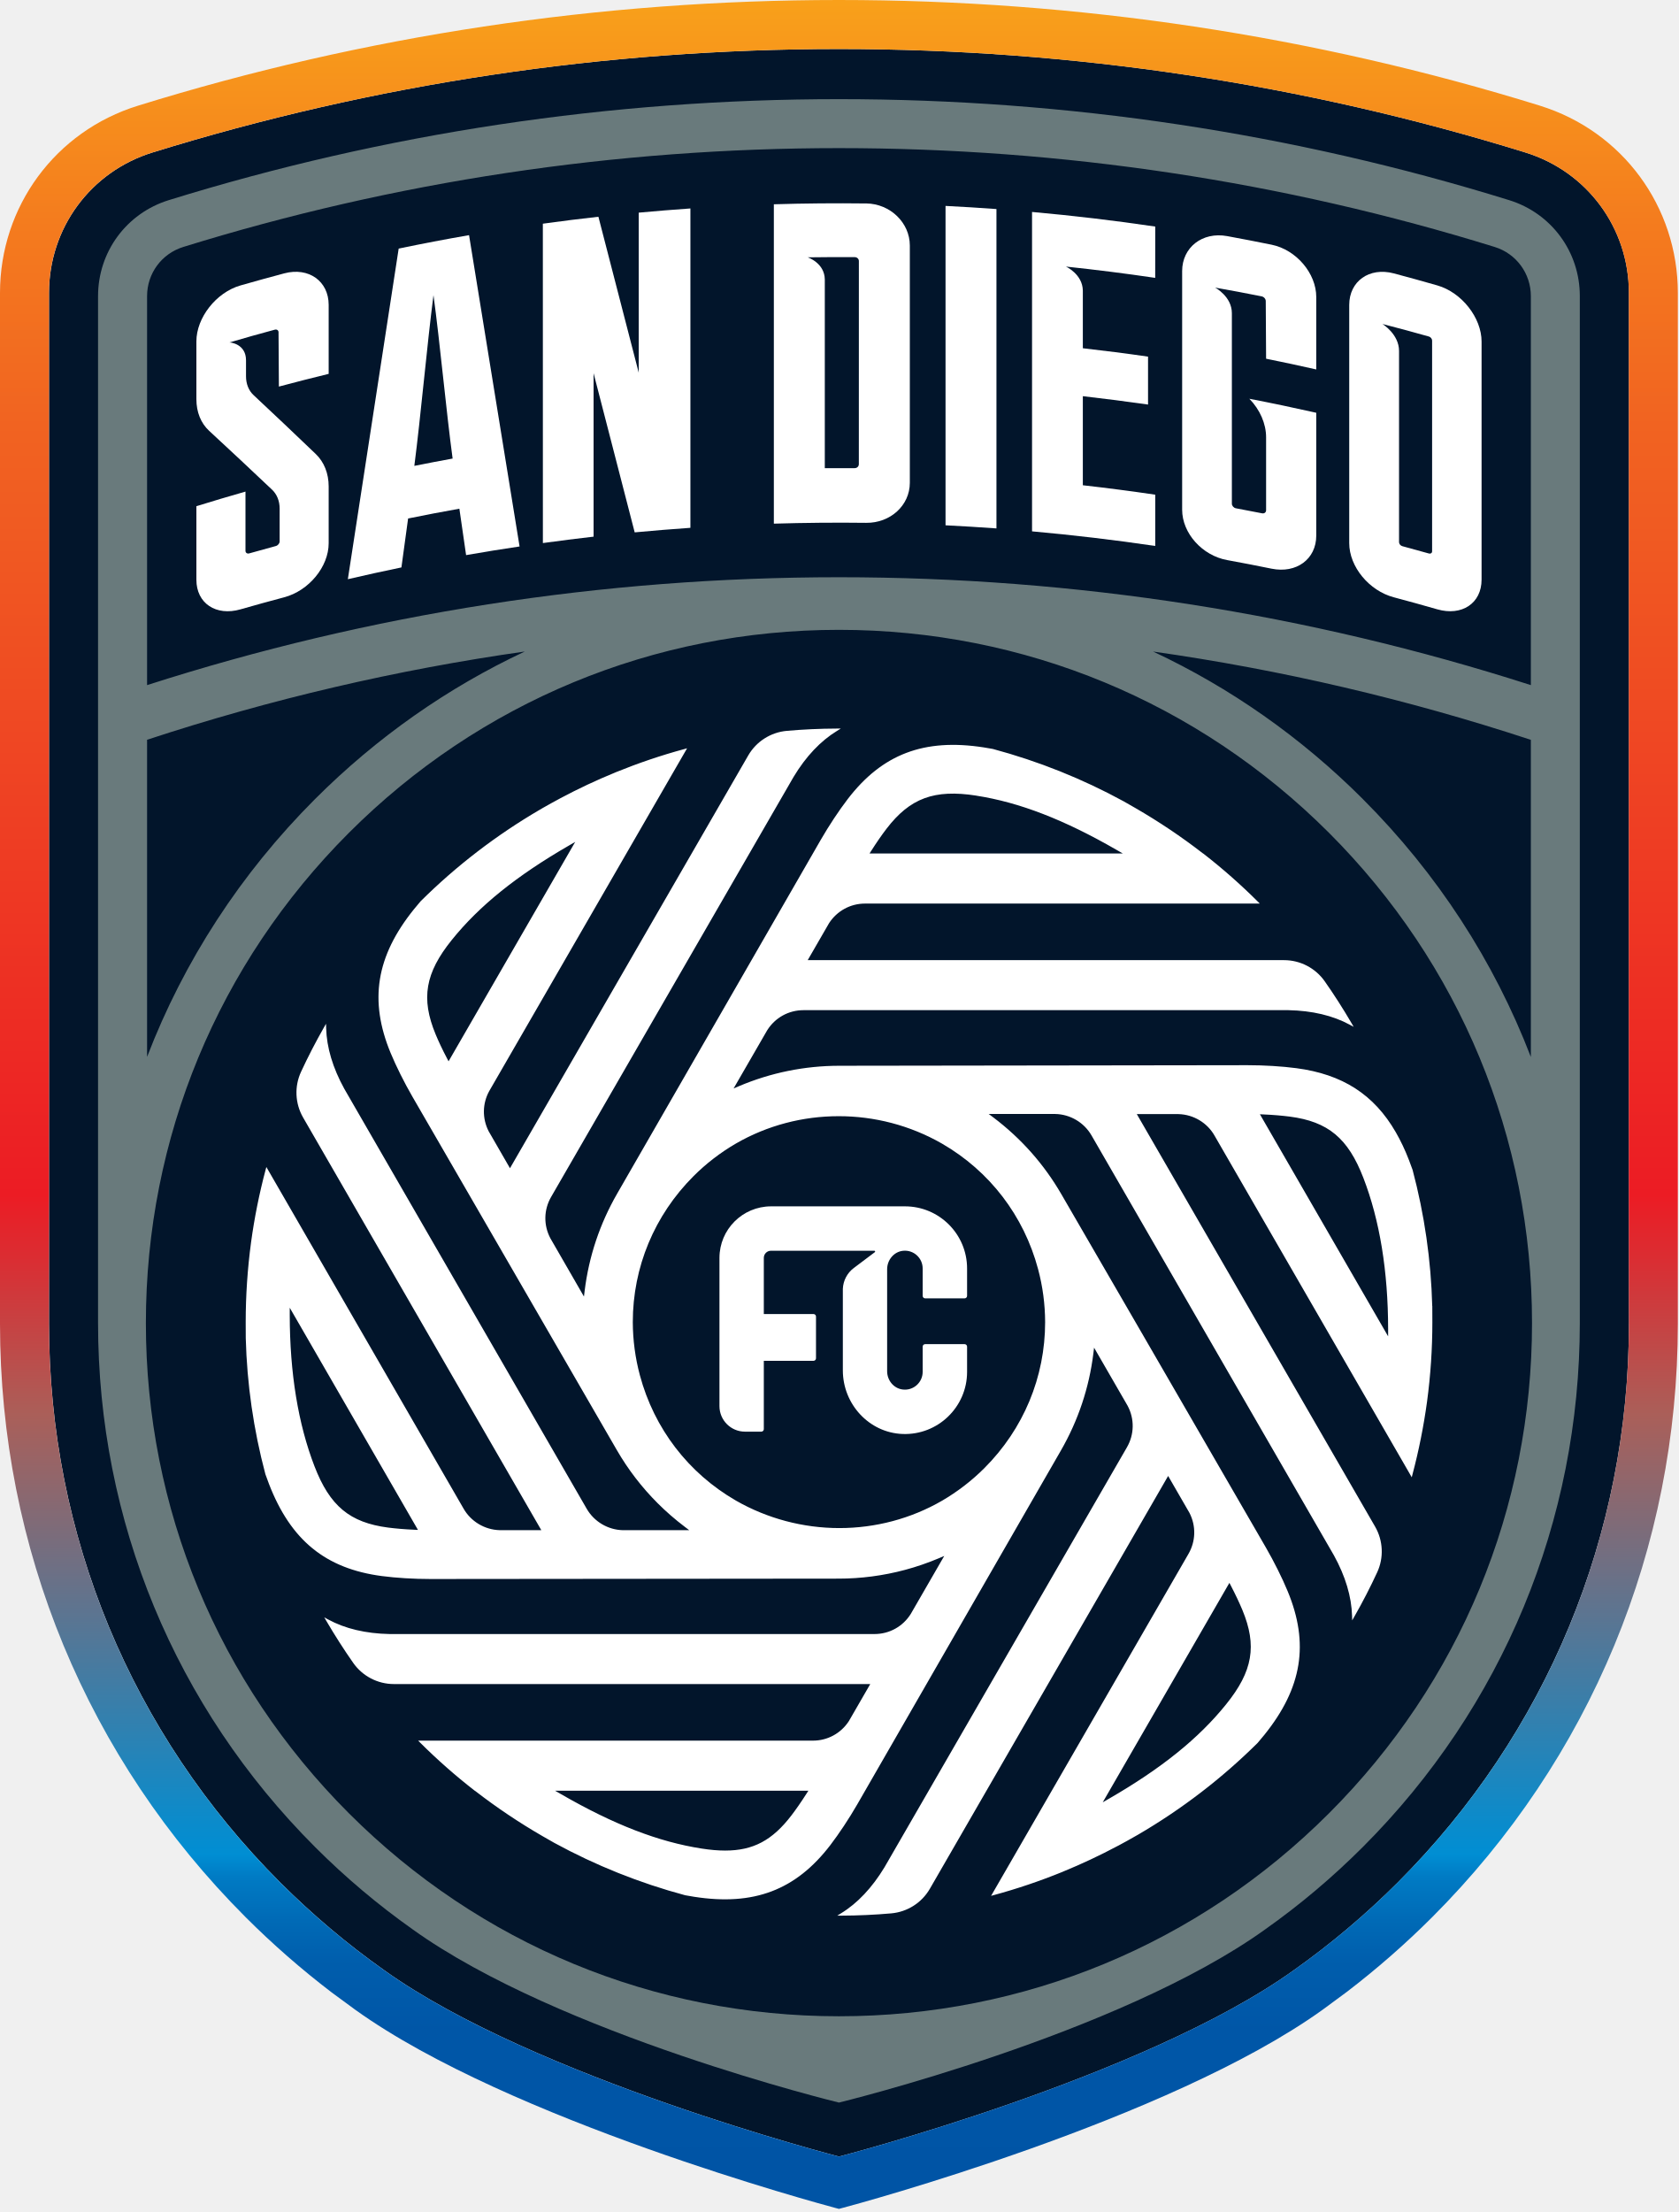
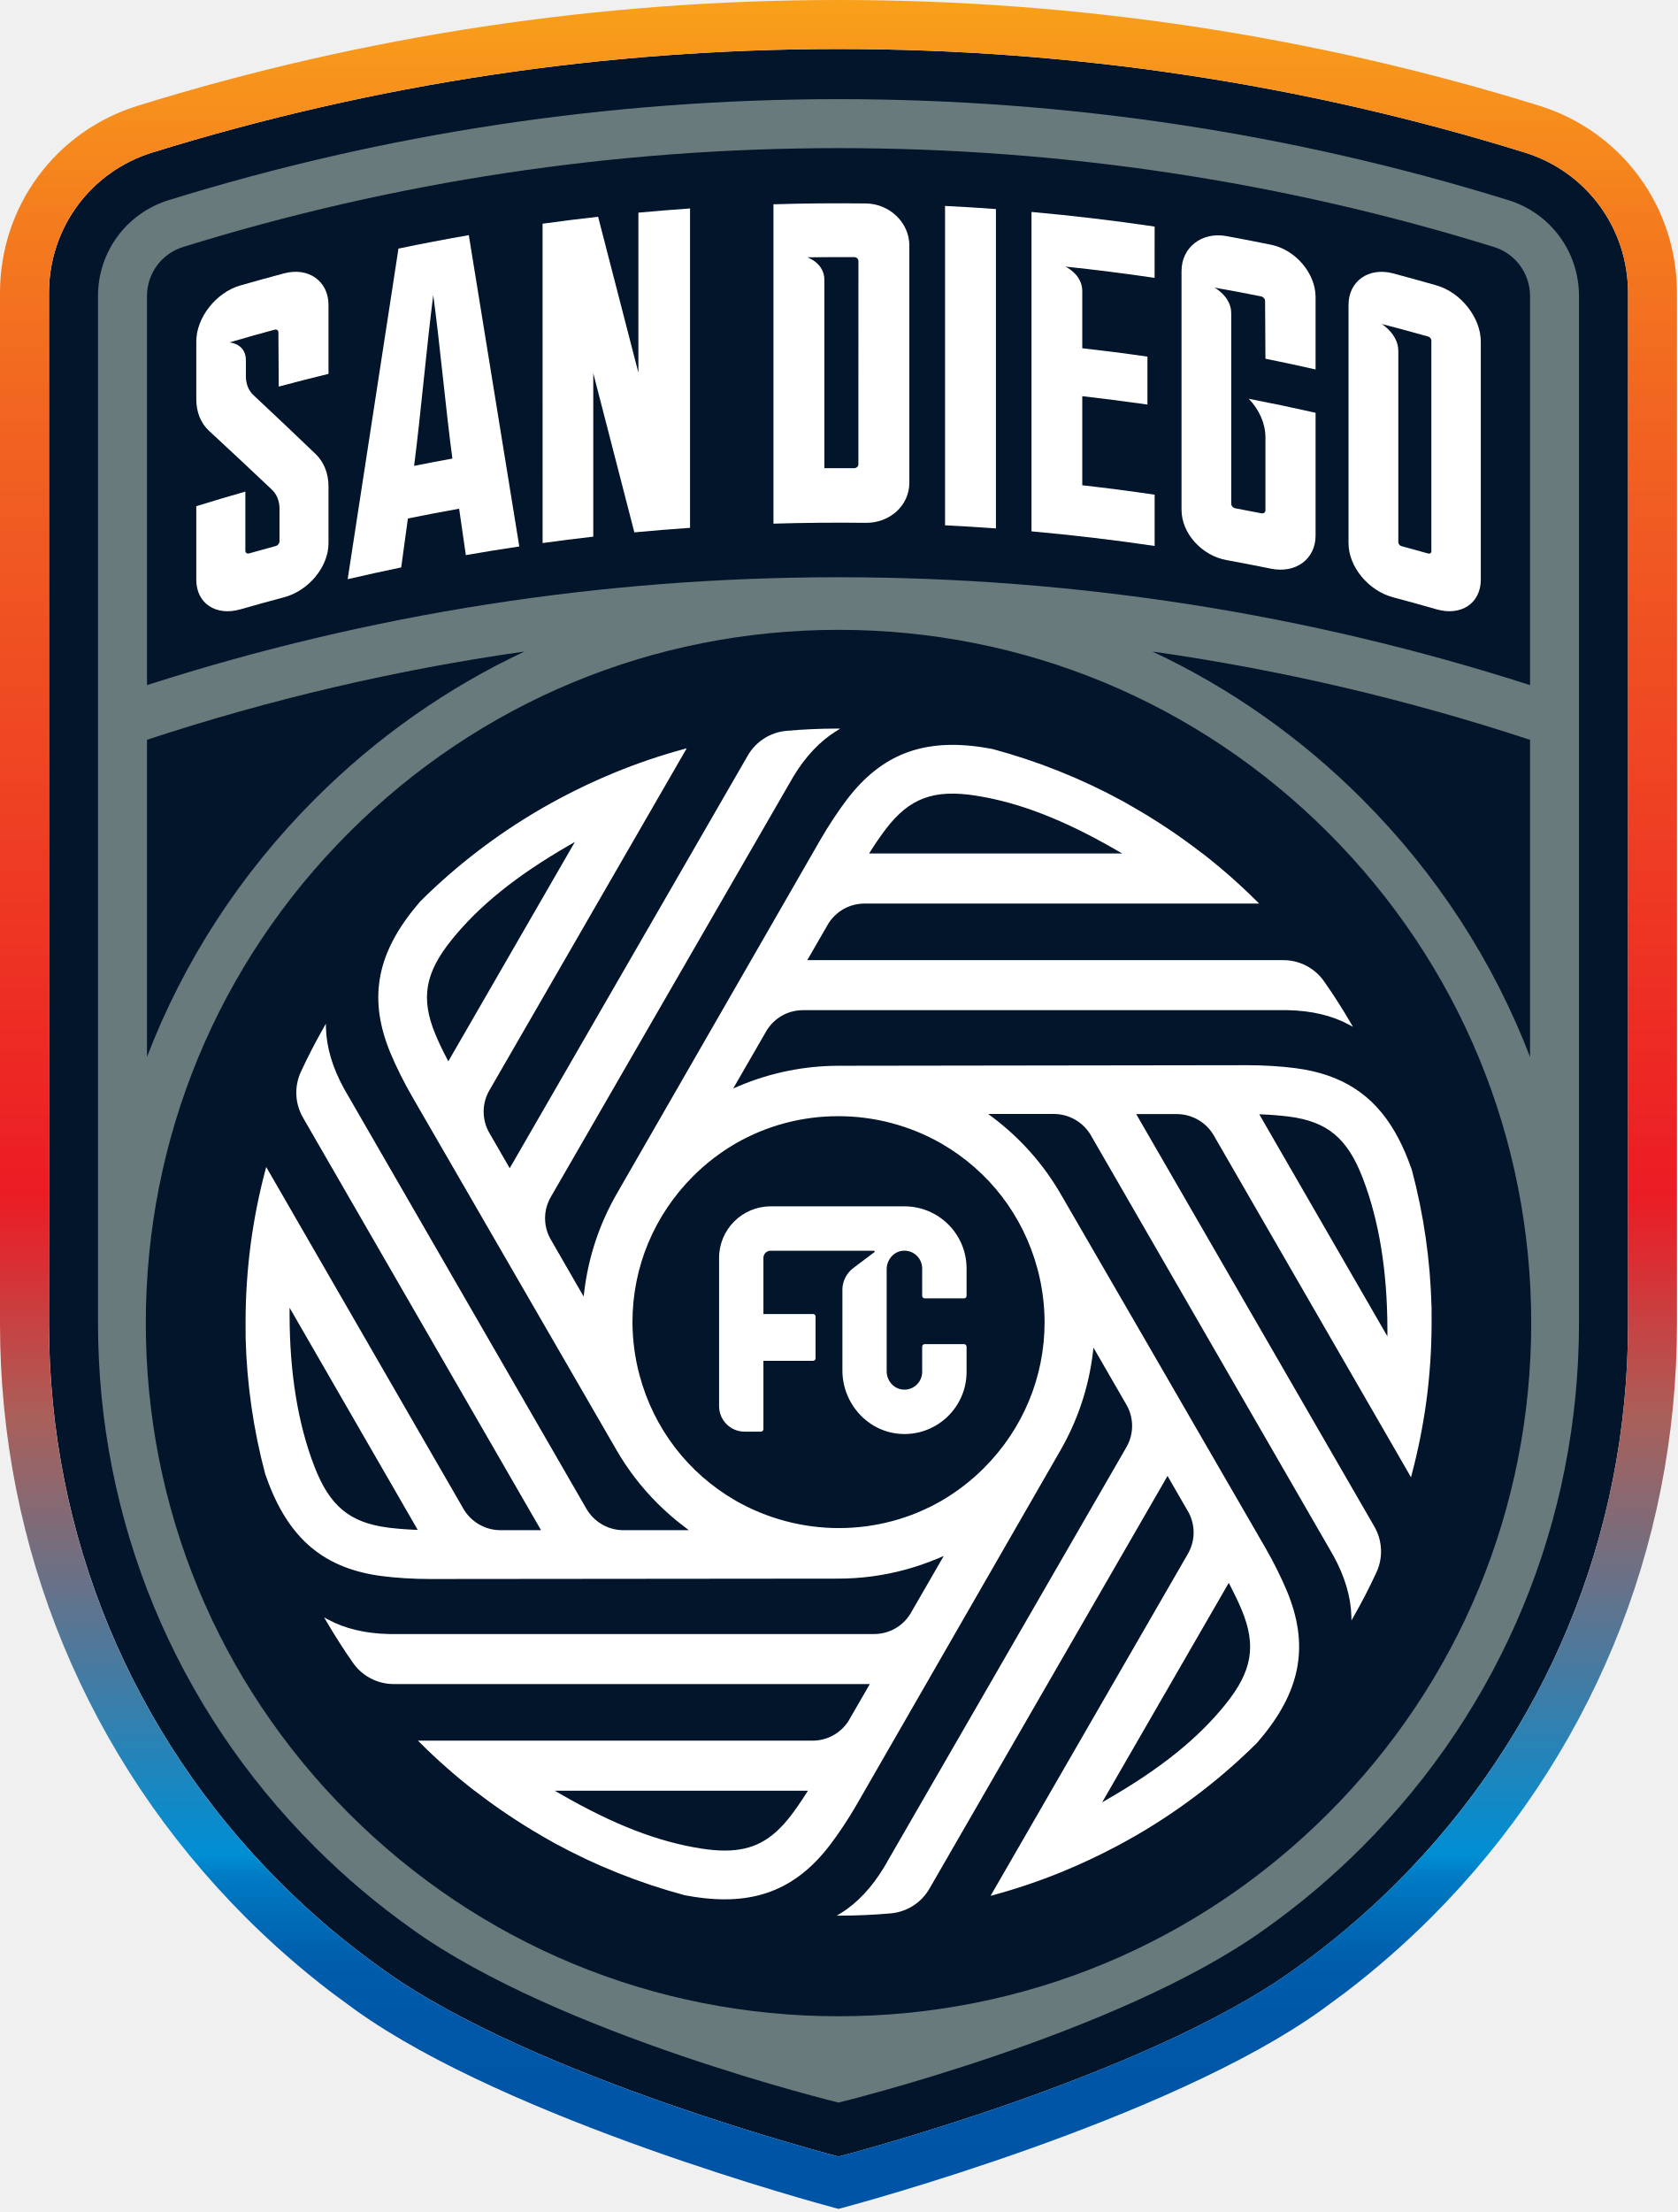
- <svg xmlns="http://www.w3.org/2000/svg" width="532" height="701" viewBox="0 0 532 701" fill="none">
-   <path d="M516.32 419.56V92.84C516.32 72.29 503.14 54.41 483.53 48.33C413.32 26.57 340.11 15.53 265.93 15.53C191.75 15.53 118.54 26.56 48.33 48.33C28.71 54.4 15.54 72.3 15.54 92.84V419.56C15.54 486.44 41.58 549.33 88.88 596.62C99.05 606.79 110.09 616.11 121.74 624.34C169.3 658.46 265.94 683.43 265.94 683.43C265.94 683.43 362.58 658.46 410.14 624.34C421.78 616.11 432.84 606.77 443 596.62C490.27 549.33 516.32 486.45 516.32 419.56Z" fill="#02152B" />
-   <path d="M488.13 33.49C416.44 11.27 341.68 0 265.93 0C190.18 0 115.42 11.27 43.72 33.5C17.57 41.59 0 65.44 0 92.84V419.56C0 490.59 27.66 557.37 77.89 607.6C86.37 616.08 95.49 624.05 105.06 631.36C105.06 631.36 111.66 636.24 112.44 636.79L112.67 636.95C161.35 671.87 260.48 698.56 264.68 699.68L265.92 700.01L267.16 699.68C271.36 698.57 370.5 671.88 419.18 636.94L419.39 636.79C420.14 636.25 426.77 631.36 426.82 631.31C436.33 624.05 445.45 616.07 453.94 607.59C504.17 557.36 531.83 490.58 531.83 419.55V92.84C531.83 65.45 514.26 41.59 488.1 33.49H488.13ZM516.32 419.56C516.32 486.45 490.28 549.33 442.98 596.62C432.82 606.78 421.77 616.1 410.12 624.34C362.56 658.46 265.92 683.43 265.92 683.43C265.92 683.43 169.28 658.46 121.72 624.34C110.08 616.11 99.03 606.79 88.86 596.62C41.57 549.33 15.52 486.45 15.52 419.56V92.84C15.52 72.29 28.7 54.41 48.31 48.33C118.52 26.57 191.73 15.53 265.91 15.53C340.09 15.53 413.3 26.56 483.51 48.33C503.13 54.4 516.3 72.3 516.3 92.84V419.56H516.32Z" fill="url(#paint0_linear_15_738)" />
-   <path d="M478.36 63.43C409.83 42.18 338.36 31.42 265.92 31.42C193.48 31.42 122.02 42.19 53.49 63.43C40.09 67.58 31.08 79.81 31.08 93.85V419.28C31.08 482.01 55.51 540.98 99.87 585.34C109.52 594.99 119.86 603.7 130.79 611.42H130.78C177.35 644.83 265.92 666.32 265.92 666.32C265.92 666.32 354.49 644.82 401.06 611.42H401.05C411.98 603.7 422.32 594.99 431.97 585.34C476.32 540.98 500.76 482 500.76 419.28V93.85C500.77 79.81 491.77 67.58 478.36 63.43ZM58.1 78.26C125.14 57.48 195.07 46.94 265.93 46.94C336.79 46.94 406.72 57.48 473.76 78.26C480.62 80.38 485.24 86.66 485.24 93.84V217.12C414.6 194.43 340.87 182.93 265.93 182.93C190.99 182.93 117.26 194.43 46.62 217.12V93.84C46.62 86.65 51.23 80.39 58.1 78.26ZM46.62 234.44C85.66 221.59 125.68 212.25 166.35 206.47C141.96 217.9 119.48 233.61 99.87 253.22C76.23 276.86 58.25 304.65 46.62 334.94V234.43V234.44ZM421.27 574.63C379.77 616.13 324.61 638.97 265.92 638.97C207.23 638.97 152.07 616.11 110.58 574.63C69.09 533.14 46.24 477.97 46.24 419.29C46.24 360.61 69.1 305.44 110.58 263.94C152.07 222.45 207.24 199.6 265.92 199.6C324.6 199.6 379.77 222.46 421.27 263.94C462.76 305.44 485.61 360.6 485.61 419.29C485.61 477.98 462.77 533.14 421.27 574.63ZM431.99 253.23C412.37 233.61 389.9 217.91 365.5 206.48C406.17 212.26 446.19 221.61 485.24 234.46V334.96C473.6 304.66 455.62 276.87 431.99 253.24" fill="#697A7C" />
-   <path d="M88.29 105.32C88.33 111.41 88.36 116.43 88.4 122.51C93.65 121.1 98.92 119.77 104.18 118.48V96.6C104.18 89.12 97.86 84.57 90.1 86.63C85.47 87.86 80.84 89.14 76.22 90.46C68.49 92.68 62.25 100.71 62.25 108.18V126.51C62.25 130.59 63.67 134.1 66.27 136.51C72.91 142.64 79.57 148.87 86.25 155.2C87.8 156.67 88.64 158.79 88.64 161.19V171.56C88.64 172.2 88.1 172.86 87.44 173.04C84.63 173.8 81.81 174.58 79.01 175.37C78.35 175.56 77.81 175.19 77.81 174.55V155.79C72.6 157.27 67.42 158.82 62.25 160.42V183.74C62.25 191.22 68.49 195.33 76.22 193.11C80.84 191.78 85.46 190.51 90.1 189.28C97.86 187.22 104.18 179.64 104.18 172.16V154.14C104.18 150.05 102.74 146.42 100.09 143.88C93.5 137.56 86.93 131.34 80.38 125.22C78.82 123.77 77.98 121.66 77.98 119.24V114.16C77.98 109.01 73.05 108.48 72.73 108.53H72.71H72.72C77.5 107.12 82.29 105.77 87.1 104.48C87.76 104.3 88.28 104.67 88.3 105.31L88.29 105.32Z" fill="white" />
-   <path d="M148.69 74.52C141.23 75.81 133.8 77.23 126.37 78.78C120.99 113.64 115.62 148.57 110.26 183.55C115.91 182.24 121.56 180.99 127.24 179.82C127.94 174.47 128.66 169.65 129.36 164.31C134.77 163.21 140.18 162.18 145.61 161.21C146.33 166.29 147.03 170.84 147.74 175.92C153.38 174.93 159.03 174.02 164.69 173.18C159.35 140.23 154.02 107.36 148.68 74.54L148.69 74.52ZM131.33 147.65C133.35 132.09 135.38 109.08 137.4 93.54C139.43 108.3 141.46 130.54 143.47 145.32C139.42 146.06 135.37 146.83 131.32 147.64L131.33 147.65Z" fill="white" />
-   <path d="M172.08 70.89C177.94 70.08 183.81 69.34 189.68 68.69C193.94 85.12 198.19 101.6 202.46 118.11V67.39C207.91 66.89 213.38 66.44 218.84 66.06V167.27C212.95 167.68 207.07 168.16 201.18 168.71C196.83 151.86 192.49 135.04 188.15 118.27V170.07C182.79 170.68 177.43 171.36 172.08 172.1C172.07 138.36 172.07 104.62 172.07 70.89H172.08Z" fill="white" />
-   <path d="M274.56 64.48C264.8 64.36 255.05 64.44 245.29 64.74V165.95C255.05 165.66 264.8 165.57 274.56 165.69C282.19 165.78 288.39 160.19 288.39 153.01V77.77C288.38 70.61 282.2 64.57 274.56 64.47V64.48ZM272.22 147.15C272.22 147.82 271.63 148.36 270.92 148.36C267.77 148.34 264.6 148.34 261.44 148.36V88.57C261.38 83.33 256.05 81.56 256.05 81.56H256.09L256.02 81.55C260.99 81.48 265.96 81.46 270.94 81.49C271.66 81.49 272.24 82.04 272.24 82.72C272.23 105.54 272.23 124.35 272.23 147.16L272.22 147.15Z" fill="white" />
-   <path d="M299.71 166.47C305.09 166.74 310.48 167.07 315.85 167.46V66.25C310.47 65.86 305.1 65.52 299.71 65.26V166.47Z" fill="white" />
-   <path d="M366.18 71.8C353.2 69.88 340.18 68.34 327.13 67.17V168.39C340.17 169.56 353.2 171.1 366.18 173.02V156.77C358.55 155.64 350.9 154.65 343.23 153.78V125.55C350.14 126.34 357.02 127.23 363.9 128.21V113.02C357.02 112.02 350.12 111.14 343.23 110.36V92.09C343.15 86.87 337.86 84.47 337.86 84.48L338.14 84.55C337.98 84.5 337.87 84.48 337.87 84.48C347.32 85.48 356.76 86.67 366.17 88.06C366.18 82.98 366.18 76.85 366.18 71.8Z" fill="white" />
-   <path d="M401.21 95.36C401.25 101.82 401.28 107.22 401.32 113.68C406.63 114.75 411.93 115.88 417.22 117.08V94.12C417.22 86.65 410.9 79.15 403.07 77.55C398.37 76.59 393.67 75.69 388.95 74.82C381.09 73.39 374.71 78.43 374.71 85.9V161.53C374.71 169 381.1 176.06 388.95 177.49C393.66 178.35 398.37 179.26 403.07 180.22C410.9 181.81 417.22 177.22 417.22 169.74V130.81C410.17 129.22 403.1 127.74 396.01 126.37C399.39 129.83 401.32 134.3 401.32 138.57V161.71C401.32 162.38 400.75 162.81 400.04 162.67C397.28 162.12 394.52 161.59 391.75 161.08C391.05 160.95 390.47 160.29 390.47 159.63V99.25C390.47 93.93 385.13 91.12 385.13 91.14C385.14 91.14 385.17 91.15 385.18 91.15C385.16 91.14 385.13 91.14 385.13 91.14C390.07 92.01 394.99 92.93 399.92 93.92C400.64 94.07 401.21 94.73 401.21 95.4V95.36Z" fill="white" />
-   <path d="M455.59 90.45C451 89.14 446.42 87.86 441.81 86.64C434.01 84.58 427.67 89.14 427.67 96.64V172.11C427.67 179.63 434.01 187.23 441.81 189.29C446.41 190.51 451 191.78 455.59 193.1C463.35 195.33 469.62 191.21 469.62 183.7V108.23C469.62 100.74 463.36 92.68 455.59 90.45ZM453.94 174.72C453.94 175.26 453.48 175.56 452.93 175.41C450.12 174.61 447.3 173.84 444.48 173.08C443.92 172.93 443.46 172.36 443.46 171.83V111.21C443.46 105.89 438.19 102.66 438.19 102.67C443.12 103.94 448.03 105.26 452.93 106.65C453.49 106.81 453.94 107.38 453.94 107.92V174.73V174.72Z" fill="white" />
-   <path d="M453.98 413.87C453.6 399.36 451.51 384.87 447.76 370.76C447.42 369.79 447.03 368.73 446.62 367.68C445.37 364.43 443.95 361.44 442.42 358.8C435.54 346.87 425.51 340.42 410.86 338.51C406.3 337.91 400.68 337.57 395.44 337.57L266.06 337.75C255.04 337.76 244.33 339.94 234.22 344.22L232.53 344.94L243.17 326.52C245.67 322.52 249.96 320.13 254.7 320.13H408.38C415.92 320.28 422.48 321.83 427.86 324.75L429.08 325.41L428.38 324.21C425.75 319.71 422.9 315.25 419.91 310.99C416.97 306.79 412.15 304.28 407.02 304.28H256.02L262.8 292.54C265.32 288.67 269.57 286.35 274.16 286.35H274.31C274.37 286.35 274.42 286.34 274.47 286.35H399.32L398.65 285.68C393.29 280.34 387.52 275.25 381.47 270.55L381.18 270.36C374.43 265.13 367.28 260.35 359.95 256.11C358.67 255.37 357.41 254.66 356.14 253.93C343.08 246.8 329.15 241.23 314.71 237.35C313.81 237.19 312.83 237.01 311.84 236.86C292.94 233.92 279.64 238.97 268.7 253.24C265.91 256.88 262.8 261.58 260.17 266.13L195.63 378.26C190.13 387.81 186.66 398.17 185.32 409.07L185.1 410.89L174.48 392.47C172.25 388.31 172.33 383.38 174.7 379.3L251.56 246.18C255.46 239.71 260.1 234.81 265.32 231.62L266.5 230.89H265.12C259.89 230.91 254.6 231.15 249.42 231.61C244.31 232.06 239.73 234.98 237.17 239.41L161.65 370.22L154.88 358.48C152.82 354.43 152.89 349.72 155.07 345.77L155.47 345.08L217.79 237.14L216.89 237.39C209.56 239.37 202.27 241.85 195.21 244.72L194.91 244.85C189.07 247.24 183.27 249.96 177.66 252.95L177.57 253C175.64 254.03 173.81 255.05 171.95 256.11L171.16 256.57C157.33 264.64 144.61 274.41 133.33 285.61C132.65 286.4 131.92 287.26 131.21 288.15C119.21 303.04 116.94 317.1 123.82 333.7C125.58 337.93 128.09 342.98 130.72 347.53L195.51 459.52C199.07 465.69 203.44 471.36 208.46 476.38C211.09 479.01 213.97 481.52 217.02 483.83L218.47 484.93H197.48C192.73 484.84 188.32 482.23 185.96 478.12L109.14 345.06C105.48 338.43 103.55 331.96 103.38 325.84L103.34 324.44L102.65 325.65C100.06 330.21 97.62 334.91 95.43 339.65C93.27 344.29 93.52 349.71 96.07 354.14L171.58 484.92H158.35C153.62 484.79 149.24 482.16 146.92 478.06L84.43 369.83L84.18 370.74C82.17 378.28 80.63 386.01 79.58 393.7C78.45 402.1 77.88 410.6 77.88 418.97C77.88 420.68 77.89 422.38 77.9 424.07C78.28 438.58 80.36 453.07 84.12 467.18C84.46 468.15 84.85 469.21 85.26 470.28C92.17 488.12 103.19 497.11 121.01 499.46C125.56 500.06 131.18 500.4 136.43 500.4L265.81 500.28C272.93 500.28 280.02 499.34 286.89 497.5C290.48 496.54 294.09 495.3 297.62 493.81L299.3 493.09L288.7 511.45C286.21 515.45 281.91 517.84 277.2 517.84H123.48C115.94 517.69 109.38 516.14 104.01 513.22L102.79 512.56L103.49 513.76C106.12 518.25 108.97 522.71 111.96 526.98C114.9 531.18 119.72 533.69 124.85 533.69H275.85L269.07 545.43C266.56 549.31 262.3 551.62 257.71 551.62H132.54L133.21 552.29C138.57 557.63 144.34 562.72 150.39 567.42L150.68 567.61C157.43 572.83 164.58 577.62 171.92 581.86C173.19 582.59 174.44 583.3 175.7 584.02C188.78 591.16 202.72 596.74 217.18 600.62C218.07 600.78 219.06 600.96 220.05 601.11C238.95 604.05 252.25 599 263.19 584.73C265.98 581.08 269.09 576.39 271.72 571.84L336.26 459.71C341.76 450.16 345.23 439.8 346.57 428.9L346.79 427.08L357.43 445.51C359.65 449.67 359.56 454.59 357.21 458.66L280.35 591.77C276.43 598.24 271.8 603.16 266.58 606.35L265.4 607.08H266.8C272.02 607.06 277.3 606.82 282.5 606.36C287.61 605.91 292.19 602.99 294.75 598.55L370.27 467.74L377.05 479.48C379.17 483.63 379.03 488.51 376.66 492.53C376.62 492.6 376.6 492.65 376.57 492.69L314.15 600.81L315.06 600.56C322.39 598.57 329.69 596.1 336.78 593.21L337.05 593.09C342.89 590.7 348.67 587.98 354.25 585.01L354.51 584.88C356.39 583.88 358.24 582.85 360.01 581.83L360.75 581.41C374.6 573.33 387.33 563.56 398.64 552.34C399.32 551.55 400.04 550.69 400.76 549.8C412.76 534.9 415.04 520.85 408.15 504.25C406.39 500.02 403.88 494.97 401.25 490.42C380.46 454.4 340.9 386.18 336.42 378.45C330.92 368.95 323.67 360.77 314.87 354.13L313.4 353.03H334.46C339.2 353.11 343.62 355.72 345.98 359.82L422.81 492.89C426.47 499.52 428.4 505.99 428.57 512.11L428.61 513.51L429.3 512.3C431.9 507.75 434.33 503.04 436.52 498.3C438.68 493.66 438.43 488.24 435.88 483.81L360.34 353.07H373.57C378.3 353.2 382.68 355.81 385 359.93L447.49 468.16L447.72 467.25C449.73 459.7 451.27 451.95 452.33 444.24C453.46 435.86 454.02 427.37 454.02 419C454.02 417.29 454.01 415.6 454 413.9M440.02 423.53L399.36 353.12L400.47 353.17C403.51 353.3 406.4 353.55 408.83 353.86C420.98 355.45 427.3 360.71 432.15 373.27C437.34 386.7 439.98 402.84 440 421.24V423.53H440.02ZM298.59 362.42C313.69 371.14 324.51 385.26 329.04 402.17C330.51 407.65 331.26 413.31 331.28 418.99C331.28 436.4 324.44 452.83 312.04 465.24C308.03 469.25 303.5 472.73 298.6 475.59C288.77 481.27 277.53 484.26 266.06 484.26C254.59 484.26 243.22 481.25 233.27 475.55C218.17 466.83 207.35 452.72 202.82 435.81C201.35 430.33 200.6 424.67 200.58 418.99C200.58 401.58 207.42 385.15 219.82 372.74C223.83 368.73 228.36 365.25 233.26 362.4C243.27 356.62 254.52 353.73 265.8 353.73C277.1 353.71 288.46 356.61 298.59 362.42ZM309.46 252.15C323.16 254.28 337.29 259.75 353.93 269.34L355.91 270.48H275.62L276.22 269.54C277.85 266.98 279.5 264.59 281 262.64C288.45 252.92 296.16 250.07 309.46 252.14M138.07 327.76C133.38 316.44 134.76 308.34 143.22 297.86C151.91 287.07 163.71 277.56 180.35 267.95L182.33 266.8L142.18 336.34L141.66 335.34C140.24 332.65 139.01 330.03 138.07 327.76ZM132.48 484.84L131.37 484.79C128.33 484.66 125.44 484.41 123.01 484.1C110.86 482.51 104.54 477.25 99.69 464.69C94.5 451.25 91.86 435.12 91.84 416.72V414.43L132.48 484.84ZM256.24 567.48L255.64 568.42C254 570.99 252.34 573.38 250.86 575.32C244.8 583.24 238.71 586.46 229.86 586.46C227.6 586.46 225.16 586.25 222.39 585.82C208.69 583.69 194.56 578.22 177.92 568.63L175.94 567.49H256.24V567.48ZM349.54 571.16L389.69 501.62L390.21 502.62C391.62 505.33 392.86 507.96 393.8 510.21C398.5 521.53 397.11 529.63 388.65 540.11C379.96 550.91 368.16 560.41 351.52 570.02L349.54 571.16Z" fill="white" />
-   <path d="M228.05 398.64V445.61C228.05 450.08 231.67 453.7 236.14 453.7H241.32C241.75 453.7 242.11 453.35 242.11 452.91V431.25H257.86C258.29 431.25 258.65 430.9 258.65 430.46V417.22C258.65 416.79 258.3 416.43 257.86 416.43H242.11V398.63C242.11 397.39 243.12 396.37 244.37 396.37H277.15C277.38 396.37 277.49 396.67 277.3 396.82L270.62 401.85C268.53 403.42 267.27 405.85 267.16 408.45V434.28C267.16 444.94 275.44 454.04 286.09 454.44C297.29 454.86 306.54 445.88 306.54 434.76V426.76C306.54 426.33 306.19 425.97 305.75 425.97H293.25C292.82 425.97 292.46 426.32 292.46 426.76V434.76C292.46 438.11 289.52 440.79 286.09 440.34C283.25 439.98 281.2 437.42 281.2 434.56V402.23C281.2 399.29 283.35 396.66 286.28 396.38C289.63 396.06 292.46 398.69 292.46 401.99V410.67C292.46 411.1 292.81 411.46 293.25 411.46H305.75C306.18 411.46 306.54 411.11 306.54 410.67V401.99C306.54 391.12 297.72 382.3 286.85 382.3H244.39C235.36 382.32 228.05 389.63 228.05 398.64Z" fill="white" />
+ <svg xmlns="http://www.w3.org/2000/svg" width="531" height="700" viewBox="0 0 531 700" fill="none">
+   <g clip-path="url(#clip0_38_504)">
+     <path d="M515.349 418.962V92.708C515.349 72.187 502.194 54.332 482.621 48.261C412.543 26.532 339.471 15.508 265.43 15.508C191.39 15.508 118.317 26.522 48.239 48.261C28.656 54.322 15.511 72.197 15.511 92.708V418.962C15.511 485.746 41.502 548.546 88.713 595.769C98.864 605.924 109.883 615.231 121.511 623.449C168.982 657.521 265.44 682.455 265.44 682.455C265.44 682.455 361.898 657.521 409.369 623.449C420.987 615.231 432.026 605.904 442.167 595.769C489.348 548.546 515.349 485.756 515.349 418.962Z" fill="#02152B" />
+     <path d="M487.212 33.442C415.657 11.254 341.038 0 265.43 0C189.823 0 115.203 11.254 43.638 33.452C17.537 41.531 0 65.347 0 92.708V418.961C0 489.89 27.608 556.575 77.744 606.733C86.208 615.201 95.311 623.16 104.863 630.459C104.863 630.459 111.45 635.332 112.229 635.882L112.458 636.041C161.047 670.912 259.99 697.563 264.182 698.682L265.42 699.011L266.658 698.682C270.85 697.573 369.804 670.922 418.392 636.031L418.602 635.882C419.35 635.342 425.968 630.459 426.018 630.409C435.51 623.16 444.613 615.191 453.087 606.723C503.222 556.565 530.83 489.88 530.83 418.951V92.708C530.83 65.357 513.293 41.531 487.182 33.442H487.212ZM515.349 418.961C515.349 485.756 489.358 548.546 442.147 595.769C432.006 605.914 420.977 615.221 409.349 623.449C361.878 657.521 265.42 682.455 265.42 682.455C265.42 682.455 168.962 657.521 121.491 623.449C109.873 615.231 98.844 605.924 88.693 595.769C41.492 548.546 15.491 485.756 15.491 418.961V92.708C15.491 72.187 28.646 54.332 48.219 48.261C118.297 26.532 191.37 15.508 265.41 15.508C339.451 15.508 412.523 26.522 482.601 48.261C502.184 54.322 515.329 72.197 515.329 92.708V418.961H515.349Z" fill="url(#paint0_linear_38_504)" />
+     <path d="M477.461 63.34C409.06 42.12 337.724 31.375 265.42 31.375C193.116 31.375 121.791 42.13 53.389 63.34C40.015 67.484 31.022 79.696 31.022 93.716V418.682C31.022 481.322 55.406 540.208 99.682 584.505C109.314 594.141 119.635 602.839 130.544 610.548H130.534C177.017 643.91 265.42 665.37 265.42 665.37C265.42 665.37 353.824 643.9 400.306 610.548H400.296C411.206 602.839 421.526 594.141 431.158 584.505C475.425 540.208 499.819 481.312 499.819 418.682V93.716C499.829 79.696 490.846 67.484 477.461 63.34ZM57.991 78.148C124.905 57.398 194.703 46.873 265.43 46.873C336.157 46.873 405.956 57.398 472.87 78.148C479.717 80.265 484.328 86.536 484.328 93.706V216.81C413.821 194.153 340.229 182.669 265.43 182.669C190.631 182.669 117.04 194.153 46.532 216.81V93.706C46.532 86.526 51.134 80.275 57.991 78.148ZM46.532 234.106C85.499 221.274 125.444 211.947 166.037 206.175C141.693 217.589 119.255 233.277 99.682 252.859C76.087 276.465 58.141 304.215 46.532 334.462V234.096V234.106ZM420.478 573.81C379.056 615.251 324 638.058 265.42 638.058C206.841 638.058 151.784 615.231 110.372 573.81C68.96 532.379 46.153 477.288 46.153 418.692C46.153 360.096 68.97 305.004 110.372 263.563C151.784 222.133 206.85 199.315 265.42 199.315C323.99 199.315 379.056 222.143 420.478 263.563C461.89 305.004 484.697 360.086 484.697 418.692C484.697 477.298 461.9 532.379 420.478 573.81ZM431.178 252.869C411.595 233.277 389.167 217.599 364.813 206.185C405.407 211.957 445.351 221.294 484.328 234.126V334.482C472.71 304.225 454.764 276.475 431.178 252.879" fill="#697A7C" />
+     <path d="M88.124 105.17C88.164 111.251 88.194 116.264 88.234 122.335C93.474 120.927 98.734 119.599 103.984 118.311V96.462C103.984 88.993 97.676 84.449 89.931 86.506C85.309 87.735 80.688 89.013 76.077 90.331C68.361 92.548 62.133 100.566 62.133 108.026V126.33C62.133 130.404 63.55 133.909 66.145 136.315C72.773 142.437 79.42 148.658 86.088 154.979C87.635 156.447 88.473 158.564 88.473 160.96V171.315C88.473 171.954 87.934 172.613 87.276 172.793C84.471 173.552 81.656 174.331 78.861 175.12C78.203 175.31 77.664 174.94 77.664 174.301V155.568C72.463 157.046 67.293 158.593 62.133 160.191V183.478C62.133 190.947 68.361 195.051 76.077 192.835C80.688 191.506 85.299 190.238 89.931 189.01C97.676 186.953 103.984 179.384 103.984 171.914V153.92C103.984 149.836 102.547 146.211 99.902 143.675C93.324 137.364 86.766 131.153 80.229 125.041C78.672 123.593 77.833 121.486 77.833 119.07V113.997C77.833 108.855 72.913 108.325 72.593 108.375H72.573H72.583C77.354 106.967 82.135 105.619 86.936 104.331C87.595 104.151 88.114 104.521 88.134 105.16L88.124 105.17Z" fill="white" />
+     <path d="M148.41 74.414C140.965 75.702 133.548 77.12 126.132 78.668C120.763 113.478 115.403 148.358 110.053 183.288C115.692 181.98 121.331 180.732 127.001 179.563C127.699 174.221 128.418 169.408 129.117 164.076C134.517 162.977 139.916 161.949 145.336 160.98C146.055 166.053 146.754 170.596 147.462 175.669C153.092 174.68 158.731 173.772 164.38 172.933C159.05 140.03 153.73 107.207 148.401 74.434L148.41 74.414ZM131.083 147.439C133.099 131.902 135.126 108.924 137.142 93.407C139.168 108.146 141.194 130.354 143.2 145.113C139.158 145.852 135.116 146.621 131.073 147.429L131.083 147.439Z" fill="white" />
+     <path d="M171.757 70.789C177.606 69.98 183.464 69.241 189.323 68.592C193.575 84.999 197.817 101.455 202.079 117.942V67.294C207.519 66.795 212.979 66.345 218.429 65.966V167.031C212.55 167.441 206.681 167.92 200.802 168.469C196.46 151.643 192.128 134.847 187.796 118.101V169.827C182.446 170.437 177.097 171.116 171.757 171.854C171.747 138.163 171.747 104.471 171.747 70.789H171.757Z" fill="white" />
+     <path d="M274.044 64.388C264.302 64.268 254.571 64.348 244.829 64.648V165.713C254.571 165.424 264.302 165.334 274.044 165.454C281.66 165.543 287.848 159.961 287.848 152.792V77.659C287.838 70.509 281.67 64.478 274.044 64.378V64.388ZM271.708 146.94C271.708 147.609 271.119 148.148 270.411 148.148C267.267 148.128 264.103 148.128 260.949 148.148V88.444C260.889 83.211 255.569 81.444 255.569 81.444H255.609L255.539 81.434C260.499 81.364 265.46 81.344 270.431 81.374C271.149 81.374 271.728 81.923 271.728 82.602C271.718 105.389 271.718 124.173 271.718 146.95L271.708 146.94Z" fill="white" />
+     <path d="M299.147 166.233C304.516 166.502 309.896 166.832 315.256 167.221V66.156C309.886 65.766 304.526 65.427 299.147 65.167V166.233Z" fill="white" />
+     <path d="M365.492 71.698C352.536 69.78 339.541 68.243 326.515 67.074V168.15C339.531 169.318 352.536 170.856 365.492 172.773V156.546C357.876 155.418 350.24 154.429 342.585 153.561V125.371C349.482 126.16 356.349 127.048 363.216 128.027V112.859C356.349 111.86 349.462 110.981 342.585 110.203V91.959C342.505 86.746 337.225 84.35 337.225 84.359L337.504 84.429C337.345 84.379 337.235 84.359 337.235 84.359C346.667 85.358 356.089 86.546 365.482 87.934C365.492 82.862 365.492 76.74 365.492 71.698Z" fill="white" />
+     <path d="M400.456 95.224C400.496 101.675 400.526 107.067 400.566 113.518C405.866 114.586 411.156 115.715 416.436 116.913V93.986C416.436 86.526 410.128 79.037 402.312 77.439C397.621 76.481 392.93 75.582 388.219 74.713C380.374 73.285 374.006 78.318 374.006 85.778V161.3C374.006 168.759 380.384 175.809 388.219 177.237C392.92 178.096 397.621 179.004 402.312 179.963C410.128 181.551 416.436 176.967 416.436 169.498V130.623C409.399 129.036 402.342 127.558 395.266 126.19C398.639 129.645 400.566 134.108 400.566 138.372V161.479C400.566 162.148 399.997 162.578 399.288 162.438C396.533 161.889 393.778 161.359 391.014 160.85C390.315 160.72 389.736 160.061 389.736 159.402V99.108C389.736 93.796 384.406 90.99 384.406 91.01C384.416 91.01 384.446 91.02 384.456 91.02C384.436 91.01 384.406 91.01 384.406 91.01C389.337 91.879 394.248 92.797 399.168 93.786C399.887 93.936 400.456 94.595 400.456 95.264V95.224Z" fill="white" />
+     <path d="M454.734 90.321C450.152 89.013 445.581 87.735 440.979 86.516C433.194 84.459 426.866 89.013 426.866 96.502V171.864C426.866 179.374 433.194 186.963 440.979 189.02C445.571 190.238 450.152 191.506 454.734 192.825C462.479 195.051 468.737 190.937 468.737 183.438V108.076C468.737 100.596 462.489 92.548 454.734 90.321ZM453.087 174.471C453.087 175.01 452.628 175.31 452.079 175.16C449.274 174.361 446.459 173.592 443.644 172.833C443.086 172.683 442.626 172.114 442.626 171.585V111.051C442.626 105.739 437.366 102.514 437.366 102.524C442.287 103.792 447.188 105.11 452.079 106.498C452.638 106.658 453.087 107.227 453.087 107.766V174.481V174.471Z" fill="white" />
+     <path d="M453.127 413.28C452.747 398.79 450.661 384.321 446.918 370.231C446.579 369.262 446.19 368.204 445.781 367.155C444.533 363.91 443.116 360.924 441.588 358.288C434.721 346.375 424.71 339.934 410.088 338.027C405.536 337.428 399.927 337.088 394.697 337.088L265.56 337.268C254.561 337.278 243.871 339.455 233.78 343.729L232.093 344.448L242.713 326.054C245.208 322.06 249.49 319.673 254.221 319.673H407.612C415.138 319.823 421.686 321.371 427.056 324.287L428.273 324.946L427.575 323.747C424.95 319.254 422.105 314.8 419.121 310.546C416.186 306.352 411.375 303.846 406.255 303.846H255.539L262.306 292.123C264.821 288.258 269.063 285.941 273.645 285.941H273.794C273.854 285.941 273.904 285.932 273.954 285.941H398.569L397.901 285.272C392.551 279.94 386.792 274.857 380.753 270.164L380.464 269.974C373.726 264.752 366.59 259.979 359.273 255.745C357.996 255.006 356.738 254.297 355.471 253.568C342.435 246.448 328.531 240.886 314.118 237.011C313.22 236.852 312.242 236.672 311.254 236.522C292.389 233.586 279.114 238.629 268.195 252.879C265.41 256.514 262.306 261.207 259.681 265.75L195.262 377.72C189.773 387.257 186.309 397.602 184.972 408.486L184.752 410.304L174.152 391.91C171.926 387.756 172.006 382.833 174.372 378.759L251.087 245.829C254.98 239.368 259.611 234.475 264.821 231.29L265.999 230.561H264.622C259.402 230.581 254.121 230.82 248.951 231.28C243.851 231.729 239.279 234.645 236.724 239.068L161.346 369.692L154.589 357.969C152.533 353.924 152.603 349.221 154.779 345.277L155.178 344.588L217.381 236.802L216.482 237.051C209.166 239.029 201.89 241.505 194.843 244.371L194.544 244.501C188.715 246.887 182.926 249.603 177.326 252.589L177.236 252.639C175.31 253.668 173.483 254.686 171.627 255.745L170.838 256.204C157.034 264.262 144.338 274.019 133.079 285.203C132.401 285.991 131.672 286.85 130.963 287.739C118.986 302.608 116.72 316.648 123.587 333.224C125.344 337.448 127.849 342.491 130.474 347.034L195.143 458.864C198.696 465.026 203.058 470.688 208.068 475.7C210.693 478.327 213.568 480.833 216.612 483.14L218.059 484.238H197.109C192.368 484.148 187.966 481.542 185.61 477.438L108.935 344.568C105.282 337.947 103.355 331.486 103.186 325.375L103.146 323.977L102.457 325.185C99.872 329.739 97.436 334.432 95.251 339.165C93.095 343.799 93.344 349.211 95.889 353.635L171.258 484.228H158.052C153.331 484.098 148.96 481.472 146.644 477.378L84.271 369.302L84.022 370.211C82.016 377.74 80.478 385.459 79.43 393.138C78.303 401.526 77.734 410.014 77.734 418.372C77.734 420.08 77.744 421.777 77.754 423.465C78.133 437.954 80.209 452.424 83.962 466.514C84.301 467.482 84.691 468.541 85.1 469.609C91.997 487.424 102.996 496.401 120.783 498.747C125.324 499.347 130.933 499.686 136.174 499.686L265.31 499.566C272.417 499.566 279.494 498.628 286.351 496.79C289.934 495.832 293.537 494.593 297.061 493.106L298.737 492.387L288.157 510.72C285.672 514.715 281.38 517.101 276.679 517.101H123.248C115.722 516.951 109.174 515.404 103.815 512.488L102.597 511.829L103.296 513.027C105.921 517.511 108.765 521.964 111.75 526.228C114.684 530.422 119.495 532.929 124.615 532.929H275.332L268.564 544.652C266.059 548.526 261.807 550.833 257.226 550.833H132.291L132.96 551.502C138.31 556.834 144.069 561.917 150.107 566.611L150.397 566.8C157.134 572.013 164.271 576.796 171.597 581.03C172.864 581.759 174.112 582.468 175.37 583.187C188.425 590.317 202.339 595.889 216.772 599.763C217.66 599.923 218.648 600.103 219.636 600.252C238.501 603.188 251.776 598.145 262.695 583.896C265.48 580.251 268.584 575.568 271.209 571.024L335.628 459.054C341.118 449.518 344.581 439.173 345.919 428.288L346.138 426.471L356.758 444.874C358.974 449.029 358.884 453.941 356.539 458.006L279.823 590.926C275.91 597.387 271.289 602.3 266.079 605.485L264.901 606.214H266.299C271.509 606.194 276.779 605.954 281.969 605.495C287.069 605.046 291.641 602.13 294.196 597.696L369.574 467.073L376.341 478.796C378.457 482.94 378.318 487.813 375.952 491.827C375.912 491.897 375.892 491.947 375.862 491.987L313.56 599.953L314.468 599.703C321.784 597.716 329.07 595.25 336.147 592.364L336.416 592.244C342.245 589.857 348.015 587.141 353.584 584.175L353.844 584.046C355.72 583.047 357.567 582.019 359.333 581L360.072 580.581C373.896 572.512 386.602 562.756 397.891 551.552C398.569 550.763 399.288 549.904 400.007 549.016C411.984 534.137 414.26 520.107 407.383 503.531C405.626 499.307 403.121 494.264 400.496 489.72C379.745 453.752 340.259 385.629 335.788 377.91C330.298 368.424 323.062 360.255 314.278 353.625L312.811 352.526H333.831C338.562 352.606 342.974 355.213 345.33 359.307L422.015 492.187C425.668 498.807 427.595 505.268 427.764 511.379L427.804 512.777L428.493 511.569C431.088 507.026 433.514 502.322 435.699 497.589C437.855 492.956 437.606 487.543 435.061 483.12L359.663 352.566H372.868C377.589 352.696 381.961 355.302 384.276 359.417L446.649 467.492L446.878 466.583C448.885 459.044 450.422 451.305 451.48 443.606C452.608 435.238 453.167 426.76 453.167 418.402C453.167 416.695 453.157 415.007 453.147 413.31M439.193 422.926L398.609 352.616L399.717 352.666C402.752 352.796 405.636 353.046 408.062 353.355C420.189 354.943 426.497 360.195 431.338 372.737C436.518 386.148 439.153 402.265 439.173 420.639V422.926H439.193ZM298.029 361.903C313.1 370.611 323.9 384.71 328.422 401.596C329.889 407.068 330.637 412.72 330.657 418.392C330.657 435.777 323.83 452.184 311.453 464.576C307.451 468.581 302.93 472.056 298.039 474.912C288.227 480.583 277.008 483.569 265.56 483.569C254.111 483.569 242.763 480.563 232.832 474.872C217.76 466.164 206.96 452.074 202.439 435.188C200.972 429.716 200.223 424.064 200.203 418.392C200.203 401.007 207.03 384.601 219.407 372.208C223.409 368.204 227.931 364.729 232.822 361.883C242.813 356.111 254.042 353.225 265.3 353.225C276.579 353.205 287.918 356.101 298.029 361.903ZM308.878 251.79C322.553 253.917 336.656 259.379 353.265 268.956L355.241 270.094H275.102L275.701 269.155C277.328 266.599 278.975 264.213 280.472 262.265C287.908 252.559 295.603 249.713 308.878 251.78M137.811 327.292C133.129 315.989 134.507 307.9 142.951 297.435C151.624 286.66 163.402 277.164 180.011 267.568L181.987 266.419L141.913 335.86L141.394 334.862C139.976 332.175 138.749 329.559 137.811 327.292ZM132.231 484.148L131.123 484.098C128.089 483.969 125.204 483.719 122.779 483.409C110.652 481.822 104.344 476.569 99.503 464.027C94.322 450.606 91.687 434.499 91.667 416.126V413.839L132.231 484.148ZM255.758 566.67L255.16 567.609C253.523 570.175 251.866 572.562 250.389 574.499C244.34 582.408 238.261 585.623 229.428 585.623C227.172 585.623 224.737 585.414 221.972 584.984C208.298 582.857 194.194 577.395 177.586 567.819L175.609 566.68H255.758V566.67ZM348.883 570.345L388.958 500.904L389.477 501.903C390.884 504.609 392.122 507.235 393.06 509.482C397.751 520.786 396.364 528.874 387.919 539.339C379.246 550.124 367.468 559.611 350.859 569.207L348.883 570.345Z" fill="white" />
+     <path d="M227.621 398.071V444.974C227.621 449.438 231.235 453.053 235.696 453.053H240.866C241.296 453.053 241.655 452.703 241.655 452.264V430.635H257.375C257.804 430.635 258.164 430.285 258.164 429.846V416.625C258.164 416.195 257.814 415.836 257.375 415.836H241.655V398.061C241.655 396.823 242.663 395.805 243.911 395.805H276.629C276.859 395.805 276.968 396.104 276.779 396.254L270.111 401.277C268.025 402.845 266.768 405.271 266.658 407.867V433.66C266.658 444.305 274.922 453.392 285.552 453.792C296.731 454.211 305.964 445.244 305.964 434.14V426.151C305.964 425.722 305.614 425.362 305.175 425.362H292.699C292.27 425.362 291.91 425.712 291.91 426.151V434.14C291.91 437.485 288.976 440.161 285.552 439.712C282.718 439.352 280.671 436.796 280.671 433.94V401.656C280.671 398.72 282.817 396.094 285.742 395.815C289.086 395.495 291.91 398.121 291.91 401.417V410.084C291.91 410.514 292.26 410.873 292.699 410.873H305.175C305.604 410.873 305.964 410.524 305.964 410.084V401.417C305.964 390.562 297.16 381.755 286.311 381.755H243.931C234.918 381.775 227.621 389.074 227.621 398.071Z" fill="white" />
+   </g>
  <defs>
-     <linearGradient id="paint0_linear_15_738" x1="265.829" y1="-4.697" x2="265.829" y2="692.317" gradientUnits="userSpaceOnUse">
+     <linearGradient id="paint0_linear_38_504" x1="265.329" y1="-4.691" x2="265.329" y2="691.329" gradientUnits="userSpaceOnUse">
      <stop stop-color="#F9A31A" />
      <stop offset="0.11" stop-color="#F47B1E" />
      <stop offset="0.2" stop-color="#F16321" />
      <stop offset="0.25" stop-color="#F05A22" />
      <stop offset="0.55" stop-color="#EC1C24" />
      <stop offset="0.58" stop-color="#DA2E33" />
      <stop offset="0.65" stop-color="#AA5F59" />
      <stop offset="0.83" stop-color="#0F8AC8" />
      <stop offset="0.85" stop-color="#008ED3" />
      <stop offset="0.86" stop-color="#007BC4" />
      <stop offset="0.88" stop-color="#006AB6" />
      <stop offset="0.9" stop-color="#005DAC" />
      <stop offset="0.93" stop-color="#0056A7" />
      <stop offset="1" stop-color="#0054A5" />
    </linearGradient>
+     <clipPath id="clip0_38_504">
+       <rect width="531" height="700" fill="white" />
+     </clipPath>
  </defs>
</svg>
